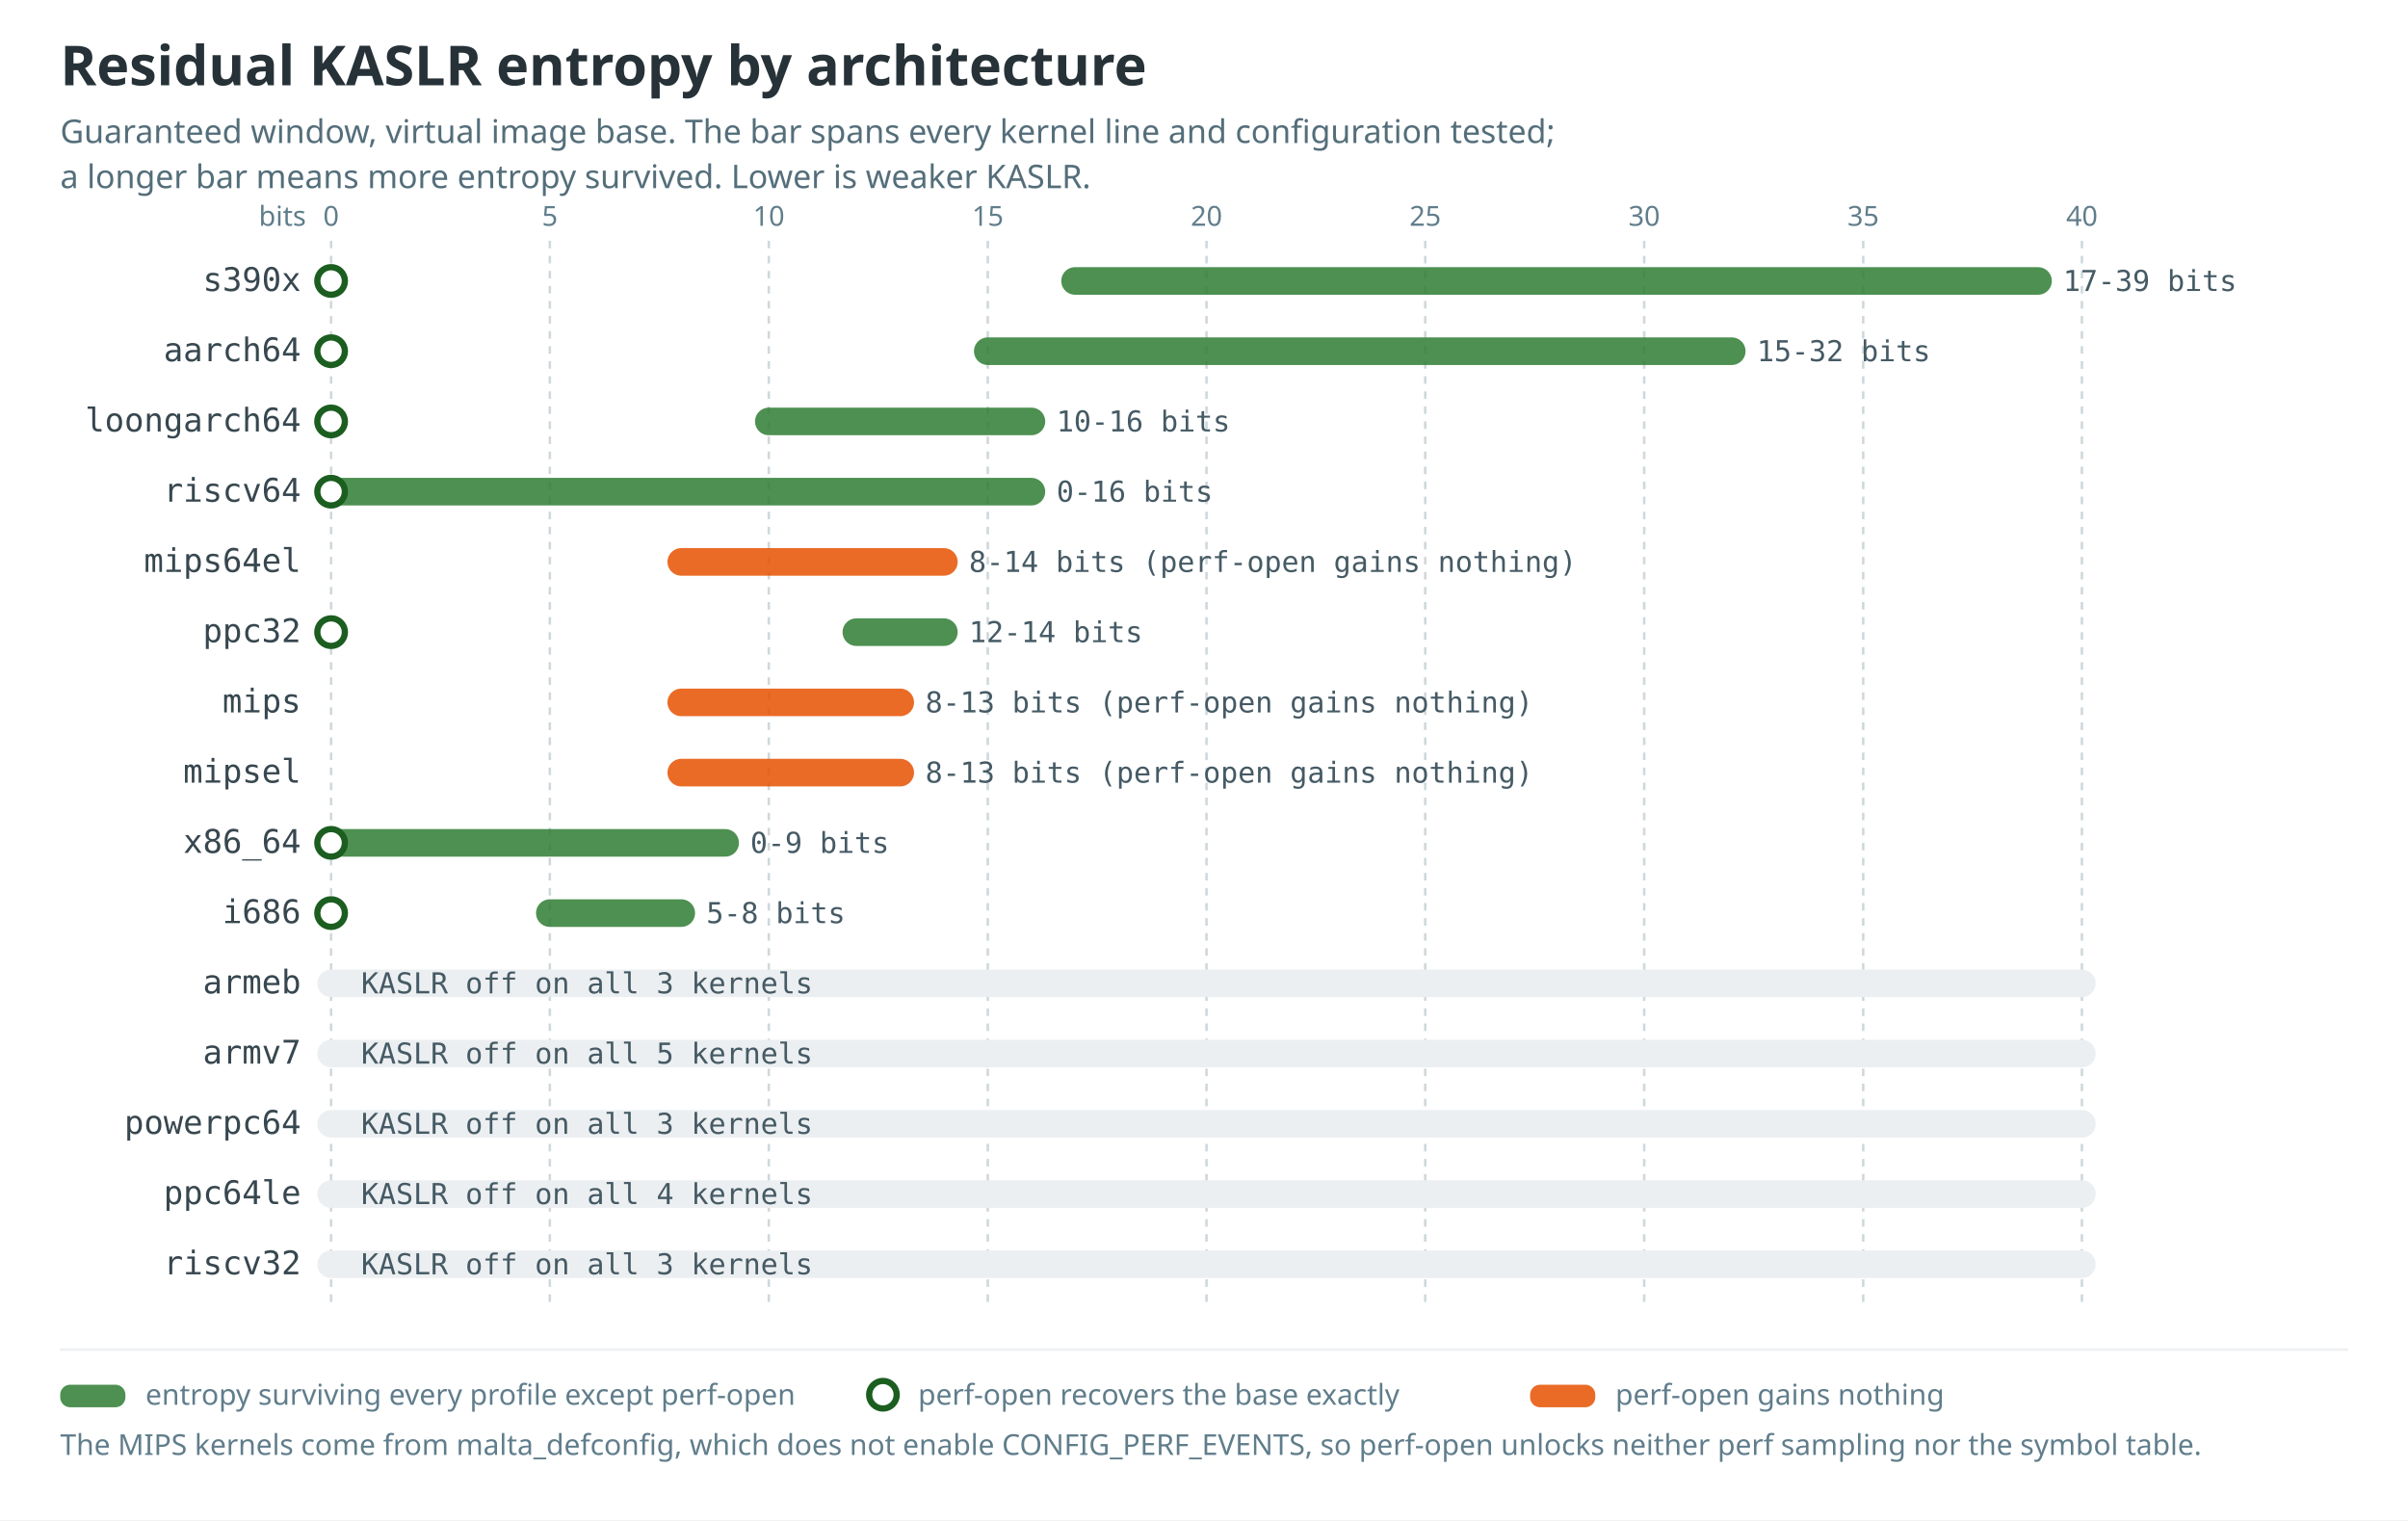
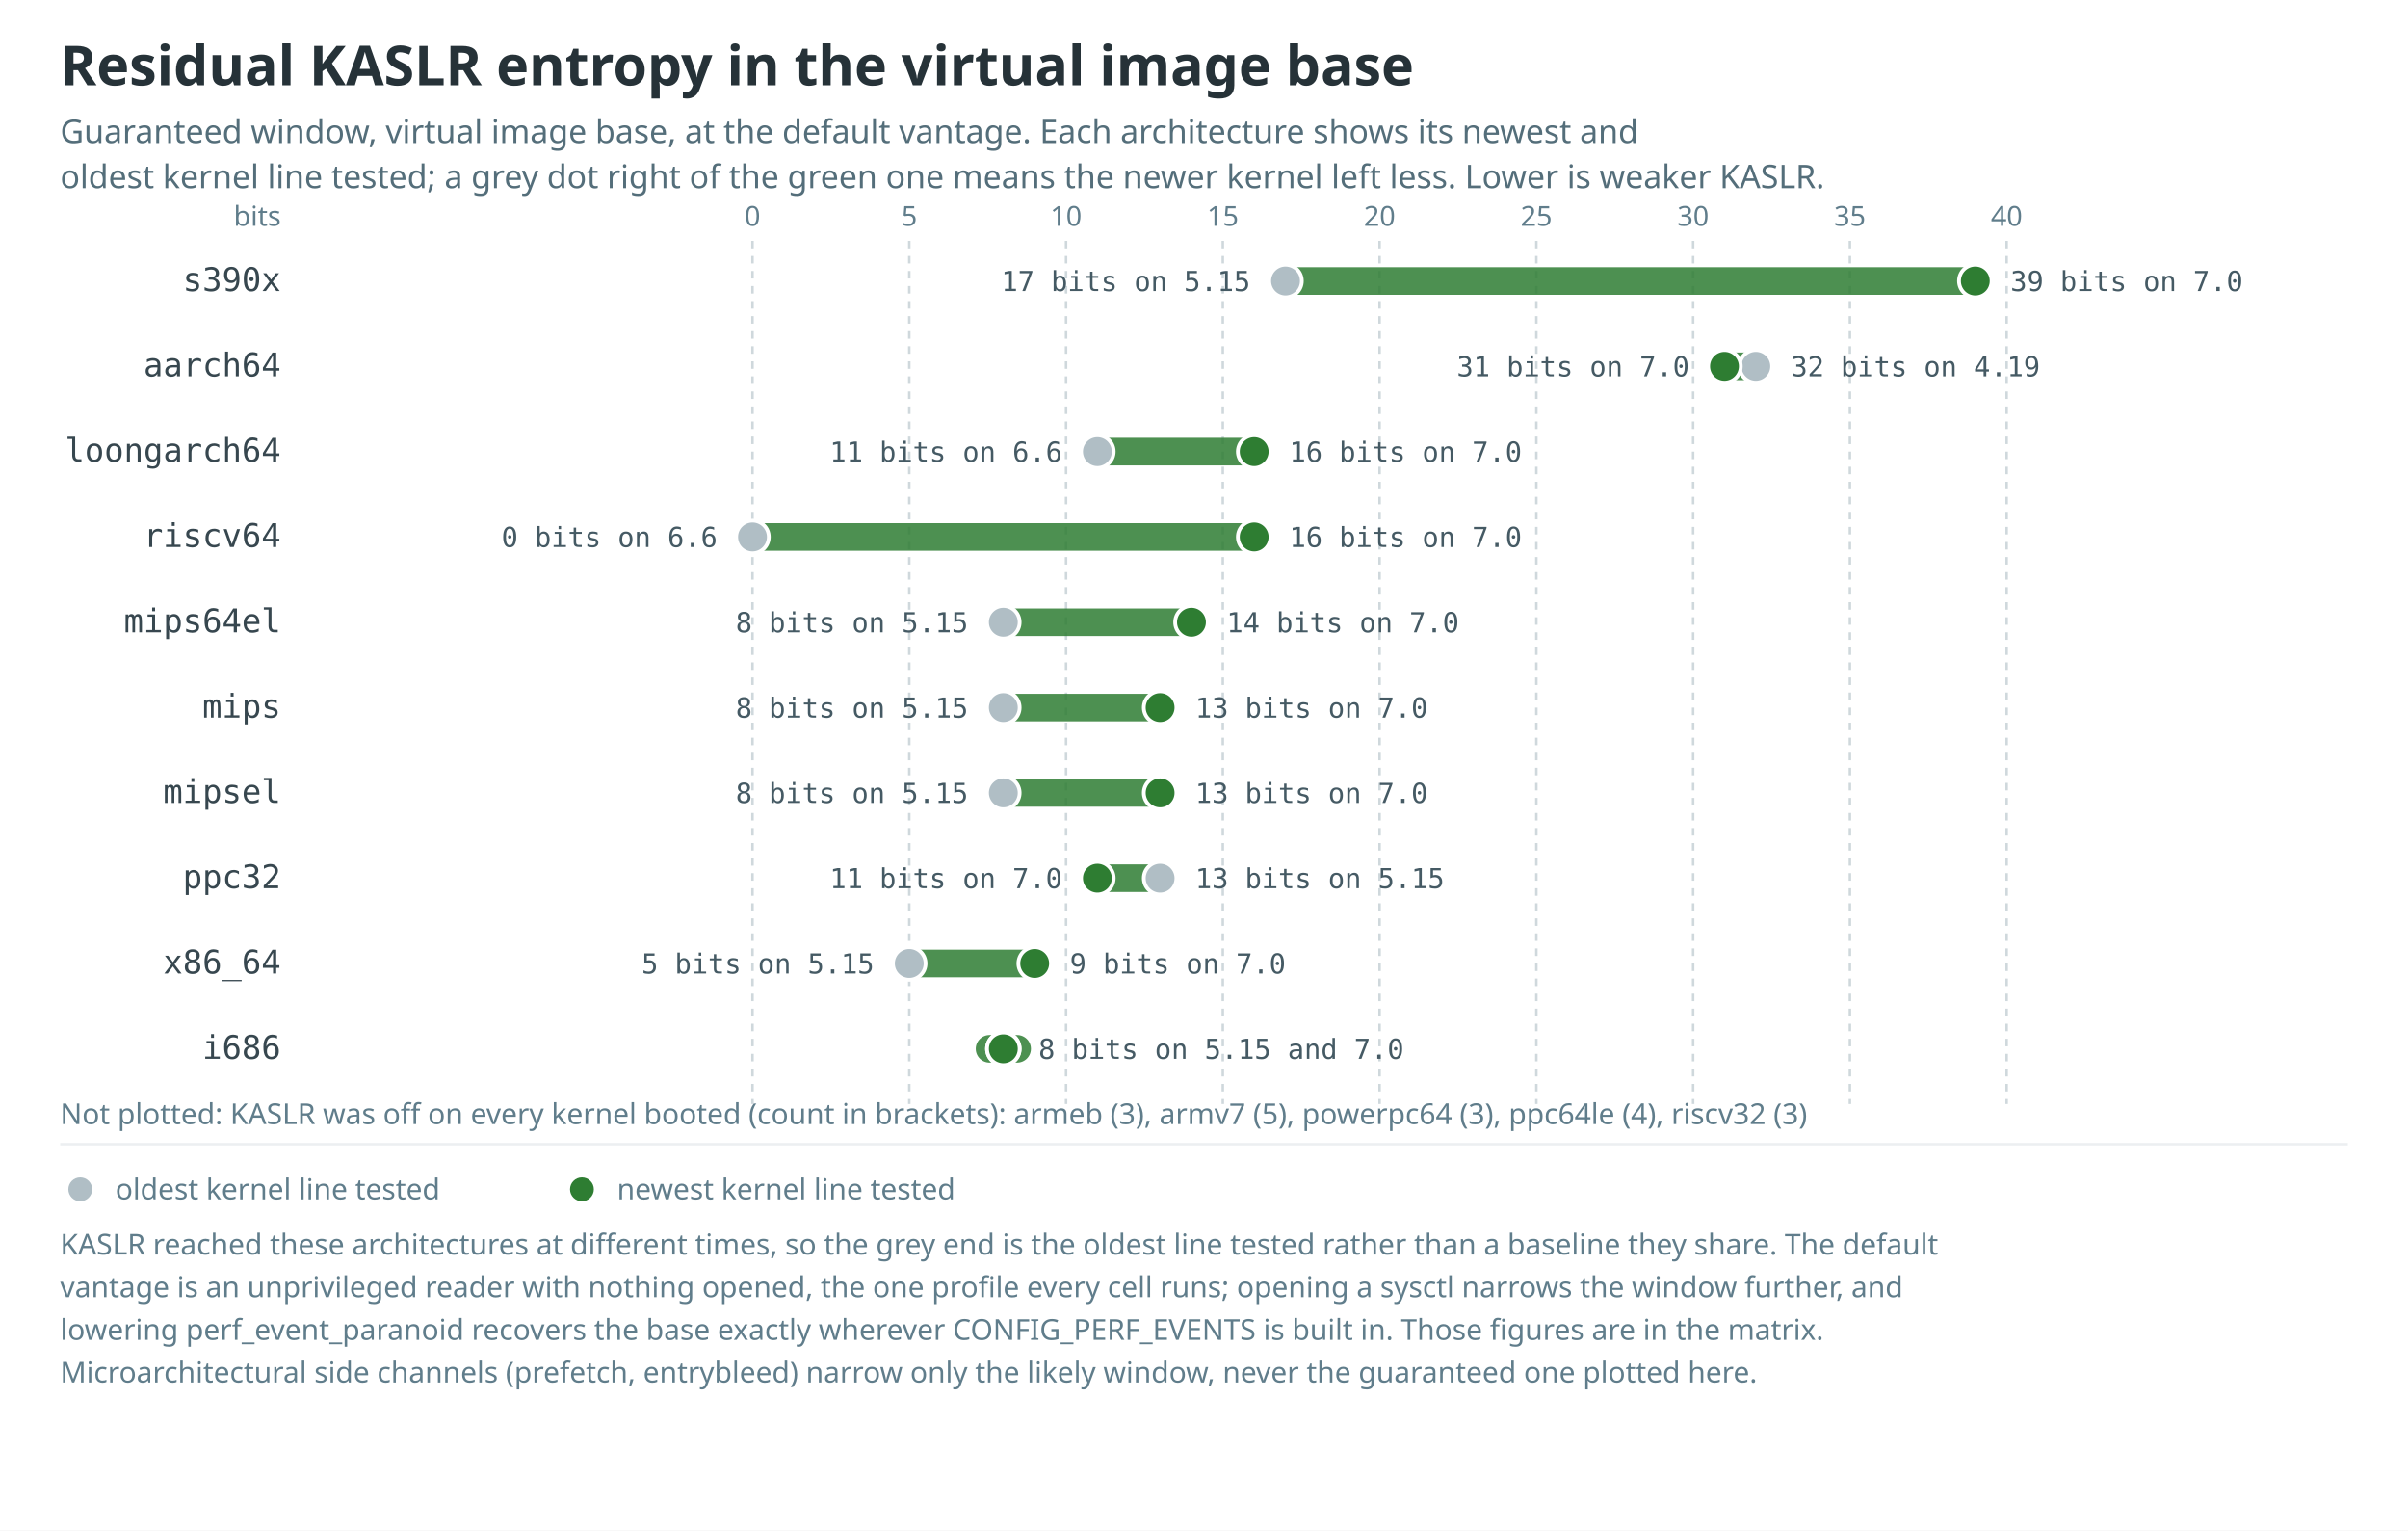
- <svg xmlns="http://www.w3.org/2000/svg" width="960" height="606" viewBox="0 0 960 606" font-family="sans-serif">
+ <svg xmlns="http://www.w3.org/2000/svg" width="960" height="610" viewBox="0 0 960 610" font-family="sans-serif">
  <style>
      .title { font-size: 22px; font-weight: 700; fill: #263238; }
      .sub   { font-size: 13px; fill: #546e7a; }
      .arch  { font-family: monospace; font-size: 13px; fill: #37474f; }
-       .val   { font-family: monospace; font-size: 11.5px; fill: #455a64; }
+       .val   { font-family: monospace; font-size: 11px; fill: #455a64; }
      .note  { font-size: 11.5px; fill: #607d8b; }
      .axis  { font-size: 11px; fill: #607d8b; }
      .guide { stroke: #cfd8dc; stroke-width: 1; stroke-dasharray: 3 3; }
  </style>
-   <rect width="960" height="606" fill="#ffffff" />
-   <text class="title" x="24" y="34">Residual KASLR entropy by architecture</text>
-   <text class="sub" x="24" y="57">Guaranteed window, virtual image base. The bar spans every kernel line and configuration tested;</text>
-   <text class="sub" x="24" y="75">a longer bar means more entropy survived. Lower is weaker KASLR.</text>
-   <line class="guide" x1="132.0" y1="96" x2="132.0" y2="522" />
-   <text class="axis" x="132.0" y="90" text-anchor="middle">0</text>
-   <line class="guide" x1="219.2" y1="96" x2="219.2" y2="522" />
-   <text class="axis" x="219.2" y="90" text-anchor="middle">5</text>
-   <line class="guide" x1="306.5" y1="96" x2="306.5" y2="522" />
-   <text class="axis" x="306.5" y="90" text-anchor="middle">10</text>
-   <line class="guide" x1="393.8" y1="96" x2="393.8" y2="522" />
-   <text class="axis" x="393.8" y="90" text-anchor="middle">15</text>
-   <line class="guide" x1="481.0" y1="96" x2="481.0" y2="522" />
-   <text class="axis" x="481.0" y="90" text-anchor="middle">20</text>
-   <line class="guide" x1="568.2" y1="96" x2="568.2" y2="522" />
-   <text class="axis" x="568.2" y="90" text-anchor="middle">25</text>
-   <line class="guide" x1="655.5" y1="96" x2="655.5" y2="522" />
-   <text class="axis" x="655.5" y="90" text-anchor="middle">30</text>
-   <line class="guide" x1="742.8" y1="96" x2="742.8" y2="522" />
-   <text class="axis" x="742.8" y="90" text-anchor="middle">35</text>
-   <line class="guide" x1="830.0" y1="96" x2="830.0" y2="522" />
-   <text class="axis" x="830.0" y="90" text-anchor="middle">40</text>
-   <text class="axis" x="122" y="90" text-anchor="end">bits</text>
-   <text class="arch" x="120" y="116" text-anchor="end">s390x</text>
-   <line x1="428.6" y1="112" x2="812.5" y2="112" stroke="#2e7d32" stroke-width="11" stroke-linecap="round" opacity="0.85" />
-   <text class="val" x="822.5" y="116" fill="#455a64">17-39 bits</text>
-   <circle cx="132.0" cy="112" r="5.5" fill="#ffffff" stroke="#1b5e20" stroke-width="2.5" />
-   <text class="arch" x="120" y="144" text-anchor="end">aarch64</text>
-   <line x1="393.8" y1="140" x2="690.4" y2="140" stroke="#2e7d32" stroke-width="11" stroke-linecap="round" opacity="0.85" />
-   <text class="val" x="700.4" y="144" fill="#455a64">15-32 bits</text>
-   <circle cx="132.0" cy="140" r="5.5" fill="#ffffff" stroke="#1b5e20" stroke-width="2.5" />
-   <text class="arch" x="120" y="172" text-anchor="end">loongarch64</text>
-   <line x1="306.5" y1="168" x2="411.2" y2="168" stroke="#2e7d32" stroke-width="11" stroke-linecap="round" opacity="0.85" />
-   <text class="val" x="421.2" y="172" fill="#455a64">10-16 bits</text>
-   <circle cx="132.0" cy="168" r="5.5" fill="#ffffff" stroke="#1b5e20" stroke-width="2.5" />
-   <text class="arch" x="120" y="200" text-anchor="end">riscv64</text>
-   <line x1="132.0" y1="196" x2="411.2" y2="196" stroke="#2e7d32" stroke-width="11" stroke-linecap="round" opacity="0.85" />
-   <text class="val" x="421.2" y="200" fill="#455a64">0-16 bits</text>
-   <circle cx="132.0" cy="196" r="5.5" fill="#ffffff" stroke="#1b5e20" stroke-width="2.5" />
-   <text class="arch" x="120" y="228" text-anchor="end">mips64el</text>
-   <line x1="271.6" y1="224" x2="376.3" y2="224" stroke="#e65100" stroke-width="11" stroke-linecap="round" opacity="0.85" />
-   <text class="val" x="386.3" y="228" fill="#e65100">8-14 bits  (perf-open gains nothing)</text>
-   <text class="arch" x="120" y="256" text-anchor="end">ppc32</text>
-   <line x1="341.4" y1="252" x2="376.3" y2="252" stroke="#2e7d32" stroke-width="11" stroke-linecap="round" opacity="0.85" />
-   <text class="val" x="386.3" y="256" fill="#455a64">12-14 bits</text>
-   <circle cx="132.0" cy="252" r="5.5" fill="#ffffff" stroke="#1b5e20" stroke-width="2.5" />
-   <text class="arch" x="120" y="284" text-anchor="end">mips</text>
-   <line x1="271.6" y1="280" x2="358.9" y2="280" stroke="#e65100" stroke-width="11" stroke-linecap="round" opacity="0.85" />
-   <text class="val" x="368.9" y="284" fill="#e65100">8-13 bits  (perf-open gains nothing)</text>
-   <text class="arch" x="120" y="312" text-anchor="end">mipsel</text>
-   <line x1="271.6" y1="308" x2="358.9" y2="308" stroke="#e65100" stroke-width="11" stroke-linecap="round" opacity="0.85" />
-   <text class="val" x="368.9" y="312" fill="#e65100">8-13 bits  (perf-open gains nothing)</text>
-   <text class="arch" x="120" y="340" text-anchor="end">x86_64</text>
-   <line x1="132.0" y1="336" x2="289.1" y2="336" stroke="#2e7d32" stroke-width="11" stroke-linecap="round" opacity="0.85" />
-   <text class="val" x="299.1" y="340" fill="#455a64">0-9 bits</text>
-   <circle cx="132.0" cy="336" r="5.5" fill="#ffffff" stroke="#1b5e20" stroke-width="2.5" />
-   <text class="arch" x="120" y="368" text-anchor="end">i686</text>
-   <line x1="219.2" y1="364" x2="271.6" y2="364" stroke="#2e7d32" stroke-width="11" stroke-linecap="round" opacity="0.85" />
-   <text class="val" x="281.6" y="368" fill="#455a64">5-8 bits</text>
-   <circle cx="132.0" cy="364" r="5.5" fill="#ffffff" stroke="#1b5e20" stroke-width="2.5" />
-   <text class="arch" x="120" y="396" text-anchor="end">armeb</text>
-   <line x1="132.0" y1="392" x2="830.0" y2="392" stroke="#eceff1" stroke-width="11" stroke-linecap="round" />
-   <text class="val" x="144.0" y="396" fill="#90a4ae">KASLR off on all 3 kernels</text>
-   <text class="arch" x="120" y="424" text-anchor="end">armv7</text>
-   <line x1="132.0" y1="420" x2="830.0" y2="420" stroke="#eceff1" stroke-width="11" stroke-linecap="round" />
-   <text class="val" x="144.0" y="424" fill="#90a4ae">KASLR off on all 5 kernels</text>
-   <text class="arch" x="120" y="452" text-anchor="end">powerpc64</text>
-   <line x1="132.0" y1="448" x2="830.0" y2="448" stroke="#eceff1" stroke-width="11" stroke-linecap="round" />
-   <text class="val" x="144.0" y="452" fill="#90a4ae">KASLR off on all 3 kernels</text>
-   <text class="arch" x="120" y="480" text-anchor="end">ppc64le</text>
-   <line x1="132.0" y1="476" x2="830.0" y2="476" stroke="#eceff1" stroke-width="11" stroke-linecap="round" />
-   <text class="val" x="144.0" y="480" fill="#90a4ae">KASLR off on all 4 kernels</text>
-   <text class="arch" x="120" y="508" text-anchor="end">riscv32</text>
-   <line x1="132.0" y1="504" x2="830.0" y2="504" stroke="#eceff1" stroke-width="11" stroke-linecap="round" />
-   <text class="val" x="144.0" y="508" fill="#90a4ae">KASLR off on all 3 kernels</text>
-   <line x1="24" y1="538" x2="936" y2="538" stroke="#eceff1" stroke-width="1" />
-   <rect x="24" y="552" width="26" height="9" rx="4" fill="#2e7d32" opacity="0.85" />
-   <text class="note" x="58" y="560">entropy surviving every profile except perf-open</text>
-   <circle cx="352" cy="556" r="5.5" fill="#ffffff" stroke="#1b5e20" stroke-width="2.5" />
-   <text class="note" x="366" y="560">perf-open recovers the base exactly</text>
-   <rect x="610" y="552" width="26" height="9" rx="4" fill="#e65100" opacity="0.85" />
-   <text class="note" x="644" y="560">perf-open gains nothing</text>
-   <text class="note" x="24" y="580">The MIPS kernels come from malta_defconfig, which does not enable CONFIG_PERF_EVENTS, so perf-open unlocks neither perf sampling nor the symbol table.</text>
+   <rect width="960" height="610" fill="#ffffff" />
+   <text class="title" x="24" y="34">Residual KASLR entropy in the virtual image base</text>
+   <text class="sub" x="24" y="57">Guaranteed window, virtual image base, at the default vantage. Each architecture shows its newest and</text>
+   <text class="sub" x="24" y="75">oldest kernel line tested; a grey dot right of the green one means the newer kernel left less. Lower is weaker KASLR.</text>
+   <line class="guide" x1="300.0" y1="96" x2="300.0" y2="440" />
+   <text class="axis" x="300.0" y="90" text-anchor="middle">0</text>
+   <line class="guide" x1="362.5" y1="96" x2="362.5" y2="440" />
+   <text class="axis" x="362.5" y="90" text-anchor="middle">5</text>
+   <line class="guide" x1="425.0" y1="96" x2="425.0" y2="440" />
+   <text class="axis" x="425.0" y="90" text-anchor="middle">10</text>
+   <line class="guide" x1="487.5" y1="96" x2="487.5" y2="440" />
+   <text class="axis" x="487.5" y="90" text-anchor="middle">15</text>
+   <line class="guide" x1="550.0" y1="96" x2="550.0" y2="440" />
+   <text class="axis" x="550.0" y="90" text-anchor="middle">20</text>
+   <line class="guide" x1="612.5" y1="96" x2="612.5" y2="440" />
+   <text class="axis" x="612.5" y="90" text-anchor="middle">25</text>
+   <line class="guide" x1="675.0" y1="96" x2="675.0" y2="440" />
+   <text class="axis" x="675.0" y="90" text-anchor="middle">30</text>
+   <line class="guide" x1="737.5" y1="96" x2="737.5" y2="440" />
+   <text class="axis" x="737.5" y="90" text-anchor="middle">35</text>
+   <line class="guide" x1="800.0" y1="96" x2="800.0" y2="440" />
+   <text class="axis" x="800.0" y="90" text-anchor="middle">40</text>
+   <text class="axis" x="112" y="90" text-anchor="end">bits</text>
+   <text class="arch" x="112" y="116" text-anchor="end">s390x</text>
+   <line x1="512.5" y1="112" x2="787.5" y2="112" stroke="#2e7d32" stroke-width="11" stroke-linecap="round" opacity="0.85" />
+   <circle cx="512.5" cy="112" r="6.5" fill="#b0bec5" stroke="#ffffff" stroke-width="1.5" />
+   <circle cx="787.5" cy="112" r="6.5" fill="#2e7d32" stroke="#ffffff" stroke-width="1.5" />
+   <text class="val" x="498.5" y="116" text-anchor="end">17 bits on 5.15</text>
+   <text class="val" x="801.5" y="116">39 bits on 7.0</text>
+   <text class="arch" x="112" y="150" text-anchor="end">aarch64</text>
+   <line x1="687.5" y1="146" x2="700.0" y2="146" stroke="#2e7d32" stroke-width="11" stroke-linecap="round" opacity="0.85" />
+   <circle cx="700.0" cy="146" r="6.5" fill="#b0bec5" stroke="#ffffff" stroke-width="1.5" />
+   <circle cx="687.5" cy="146" r="6.5" fill="#2e7d32" stroke="#ffffff" stroke-width="1.5" />
+   <text class="val" x="673.5" y="150" text-anchor="end">31 bits on 7.0</text>
+   <text class="val" x="714.0" y="150">32 bits on 4.19</text>
+   <text class="arch" x="112" y="184" text-anchor="end">loongarch64</text>
+   <line x1="437.5" y1="180" x2="500.0" y2="180" stroke="#2e7d32" stroke-width="11" stroke-linecap="round" opacity="0.85" />
+   <circle cx="437.5" cy="180" r="6.5" fill="#b0bec5" stroke="#ffffff" stroke-width="1.5" />
+   <circle cx="500.0" cy="180" r="6.5" fill="#2e7d32" stroke="#ffffff" stroke-width="1.5" />
+   <text class="val" x="423.5" y="184" text-anchor="end">11 bits on 6.6</text>
+   <text class="val" x="514.0" y="184">16 bits on 7.0</text>
+   <text class="arch" x="112" y="218" text-anchor="end">riscv64</text>
+   <line x1="300.0" y1="214" x2="500.0" y2="214" stroke="#2e7d32" stroke-width="11" stroke-linecap="round" opacity="0.85" />
+   <circle cx="300.0" cy="214" r="6.5" fill="#b0bec5" stroke="#ffffff" stroke-width="1.5" />
+   <circle cx="500.0" cy="214" r="6.5" fill="#2e7d32" stroke="#ffffff" stroke-width="1.5" />
+   <text class="val" x="286.0" y="218" text-anchor="end">0 bits on 6.6</text>
+   <text class="val" x="514.0" y="218">16 bits on 7.0</text>
+   <text class="arch" x="112" y="252" text-anchor="end">mips64el</text>
+   <line x1="400.0" y1="248" x2="475.0" y2="248" stroke="#2e7d32" stroke-width="11" stroke-linecap="round" opacity="0.85" />
+   <circle cx="400.0" cy="248" r="6.5" fill="#b0bec5" stroke="#ffffff" stroke-width="1.5" />
+   <circle cx="475.0" cy="248" r="6.5" fill="#2e7d32" stroke="#ffffff" stroke-width="1.5" />
+   <text class="val" x="386.0" y="252" text-anchor="end">8 bits on 5.15</text>
+   <text class="val" x="489.0" y="252">14 bits on 7.0</text>
+   <text class="arch" x="112" y="286" text-anchor="end">mips</text>
+   <line x1="400.0" y1="282" x2="462.5" y2="282" stroke="#2e7d32" stroke-width="11" stroke-linecap="round" opacity="0.85" />
+   <circle cx="400.0" cy="282" r="6.5" fill="#b0bec5" stroke="#ffffff" stroke-width="1.5" />
+   <circle cx="462.5" cy="282" r="6.5" fill="#2e7d32" stroke="#ffffff" stroke-width="1.5" />
+   <text class="val" x="386.0" y="286" text-anchor="end">8 bits on 5.15</text>
+   <text class="val" x="476.5" y="286">13 bits on 7.0</text>
+   <text class="arch" x="112" y="320" text-anchor="end">mipsel</text>
+   <line x1="400.0" y1="316" x2="462.5" y2="316" stroke="#2e7d32" stroke-width="11" stroke-linecap="round" opacity="0.85" />
+   <circle cx="400.0" cy="316" r="6.5" fill="#b0bec5" stroke="#ffffff" stroke-width="1.5" />
+   <circle cx="462.5" cy="316" r="6.5" fill="#2e7d32" stroke="#ffffff" stroke-width="1.5" />
+   <text class="val" x="386.0" y="320" text-anchor="end">8 bits on 5.15</text>
+   <text class="val" x="476.5" y="320">13 bits on 7.0</text>
+   <text class="arch" x="112" y="354" text-anchor="end">ppc32</text>
+   <line x1="437.5" y1="350" x2="462.5" y2="350" stroke="#2e7d32" stroke-width="11" stroke-linecap="round" opacity="0.85" />
+   <circle cx="462.5" cy="350" r="6.5" fill="#b0bec5" stroke="#ffffff" stroke-width="1.5" />
+   <circle cx="437.5" cy="350" r="6.5" fill="#2e7d32" stroke="#ffffff" stroke-width="1.5" />
+   <text class="val" x="423.5" y="354" text-anchor="end">11 bits on 7.0</text>
+   <text class="val" x="476.5" y="354">13 bits on 5.15</text>
+   <text class="arch" x="112" y="388" text-anchor="end">x86_64</text>
+   <line x1="362.5" y1="384" x2="412.5" y2="384" stroke="#2e7d32" stroke-width="11" stroke-linecap="round" opacity="0.85" />
+   <circle cx="362.5" cy="384" r="6.5" fill="#b0bec5" stroke="#ffffff" stroke-width="1.5" />
+   <circle cx="412.5" cy="384" r="6.5" fill="#2e7d32" stroke="#ffffff" stroke-width="1.5" />
+   <text class="val" x="348.5" y="388" text-anchor="end">5 bits on 5.15</text>
+   <text class="val" x="426.5" y="388">9 bits on 7.0</text>
+   <text class="arch" x="112" y="422" text-anchor="end">i686</text>
+   <line x1="394.5" y1="418" x2="405.5" y2="418" stroke="#2e7d32" stroke-width="11" stroke-linecap="round" opacity="0.85" />
+   <circle cx="400.0" cy="418" r="6.5" fill="#b0bec5" stroke="#ffffff" stroke-width="1.5" />
+   <circle cx="400.0" cy="418" r="6.5" fill="#2e7d32" stroke="#ffffff" stroke-width="1.5" />
+   <text class="val" x="414.0" y="422">8 bits on 5.15 and 7.0</text>
+   <line x1="24" y1="456" x2="936" y2="456" stroke="#eceff1" stroke-width="1" />
+   <text class="note" x="24" y="448">Not plotted: KASLR was off on every kernel booted (count in brackets): armeb (3), armv7 (5), powerpc64 (3), ppc64le (4), riscv32 (3)</text>
+   <circle cx="32" cy="474" r="5.5" fill="#b0bec5" stroke="#ffffff" stroke-width="1.5" />
+   <text class="note" x="46" y="478">oldest kernel line tested</text>
+   <circle cx="232" cy="474" r="5.5" fill="#2e7d32" stroke="#ffffff" stroke-width="1.5" />
+   <text class="note" x="246" y="478">newest kernel line tested</text>
+   <text class="note" x="24" y="500">KASLR reached these architectures at different times, so the grey end is the oldest line tested rather than a baseline they share. The default</text>
+   <text class="note" x="24" y="517">vantage is an unprivileged reader with nothing opened, the one profile every cell runs; opening a sysctl narrows the window further, and</text>
+   <text class="note" x="24" y="534">lowering perf_event_paranoid recovers the base exactly wherever CONFIG_PERF_EVENTS is built in. Those figures are in the matrix.</text>
+   <text class="note" x="24" y="551">Microarchitectural side channels (prefetch, entrybleed) narrow only the likely window, never the guaranteed one plotted here.</text>
</svg>
